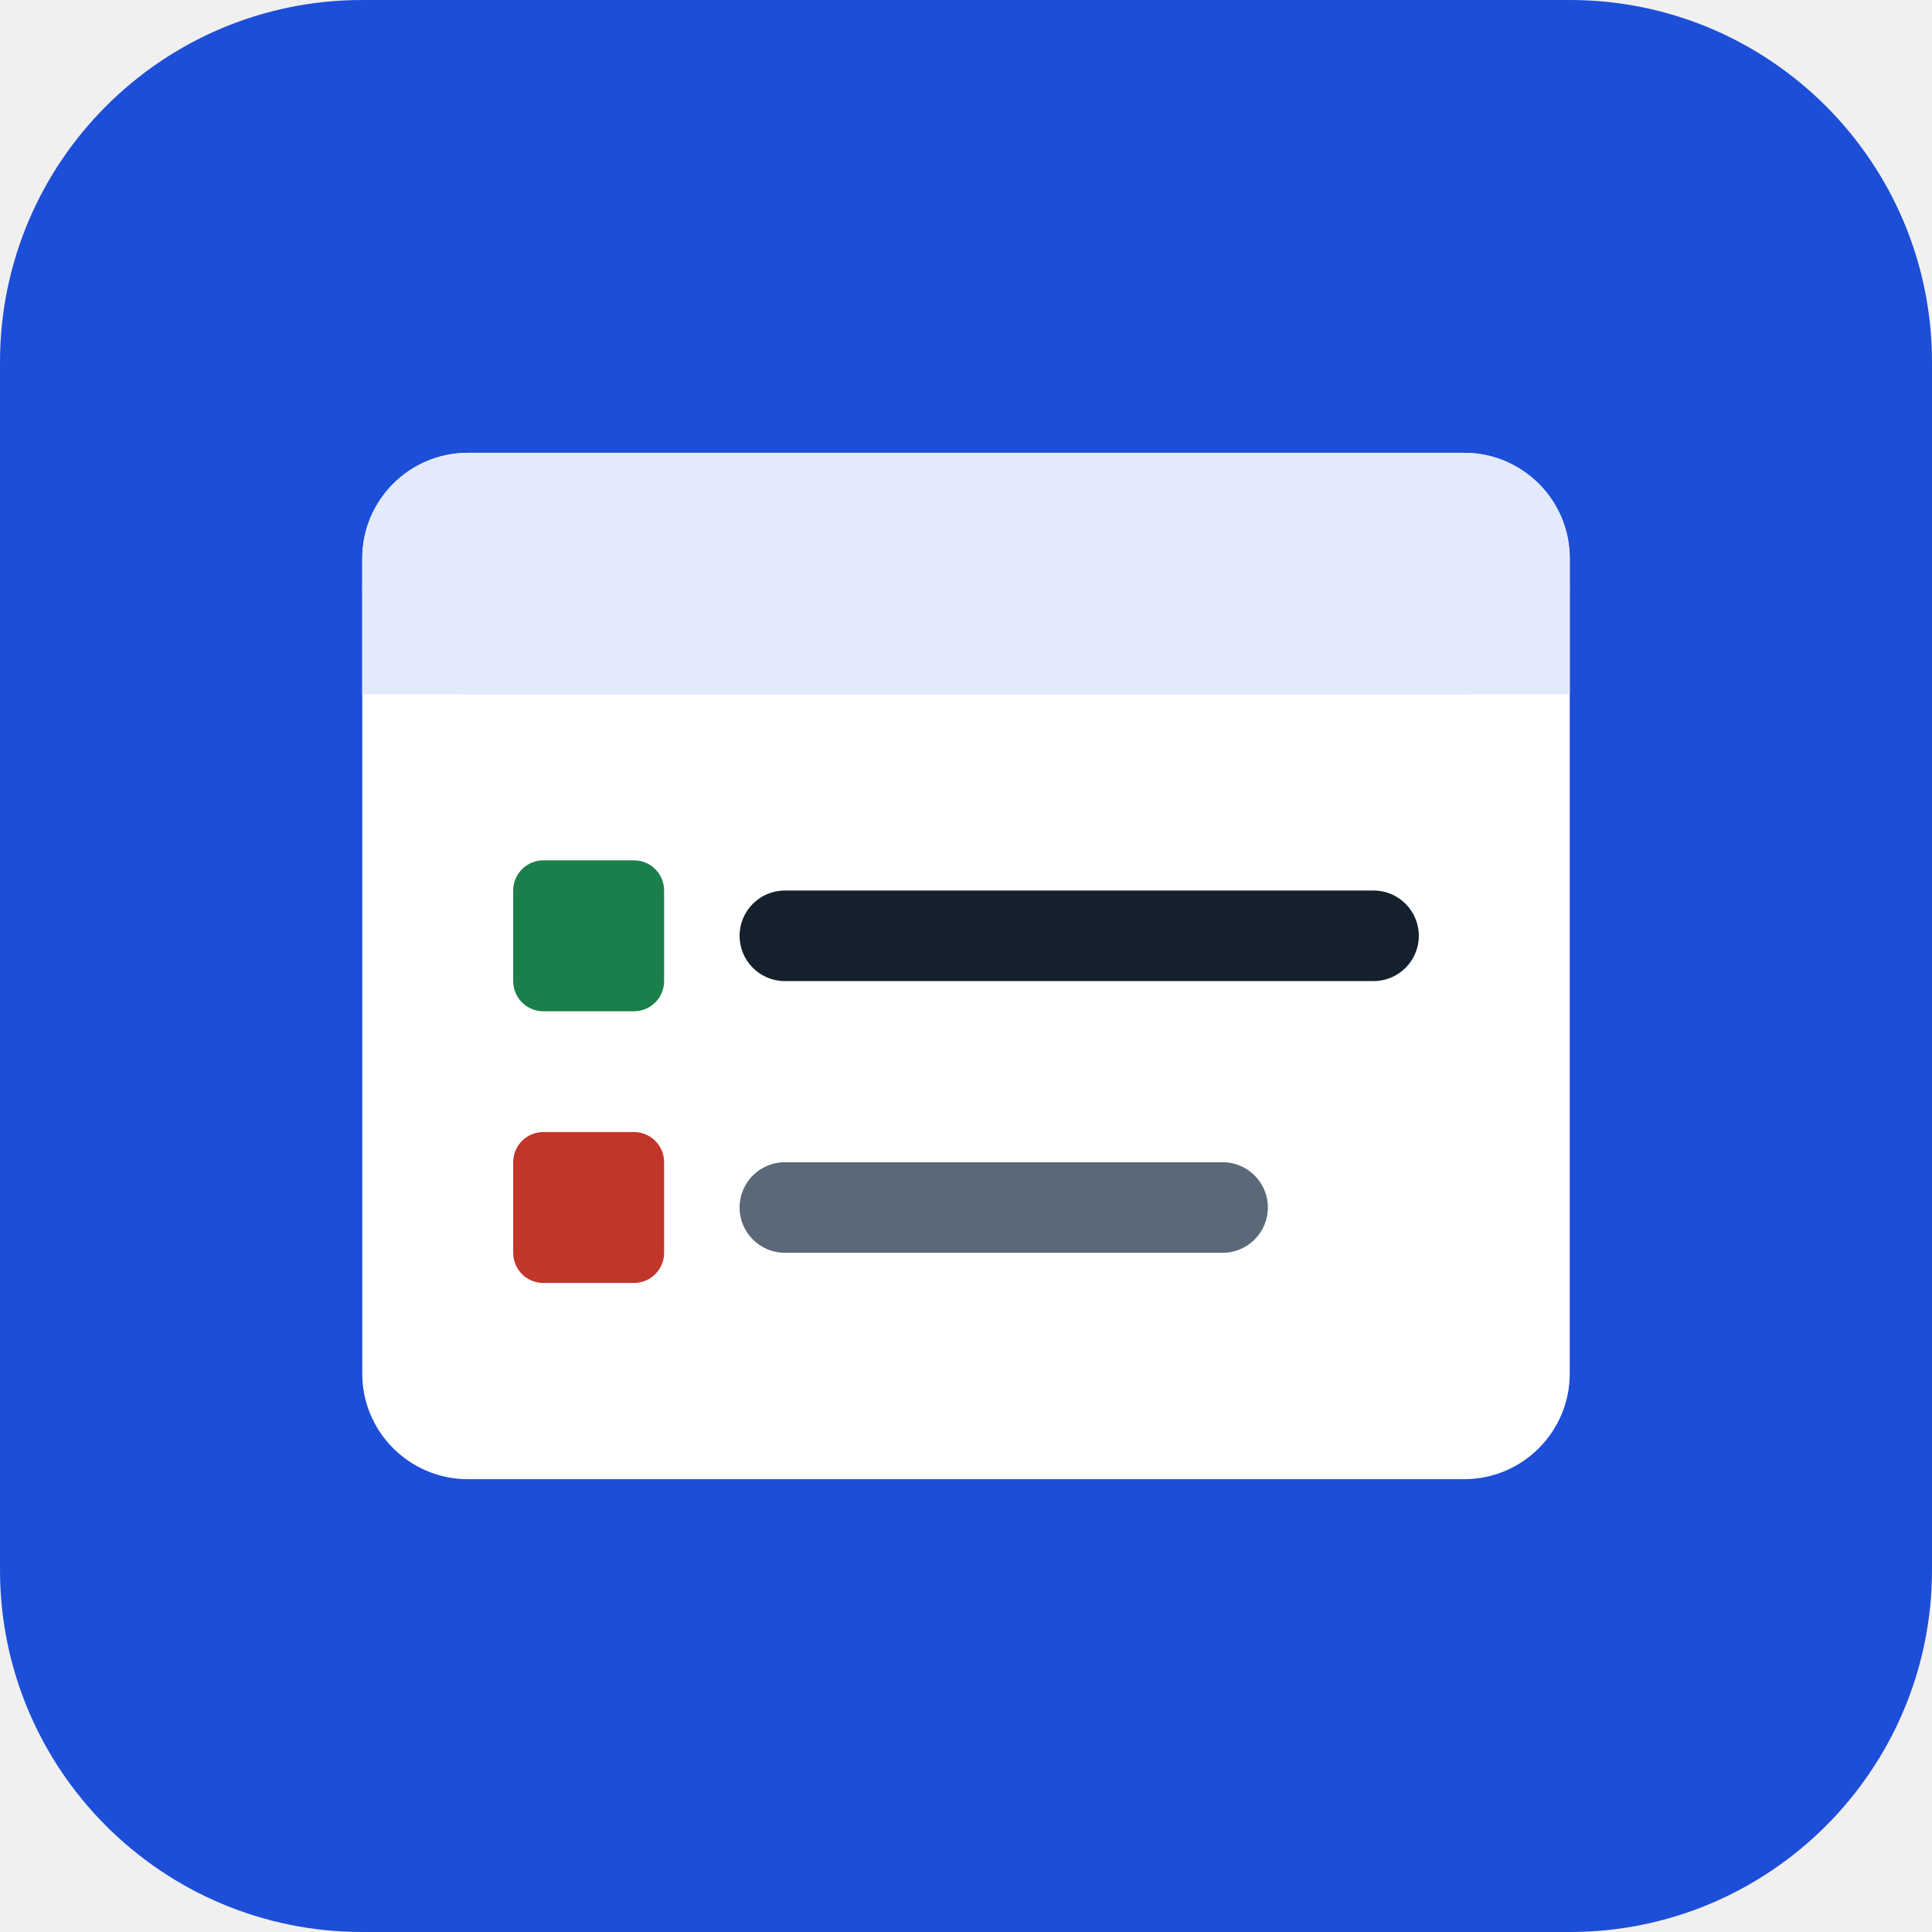
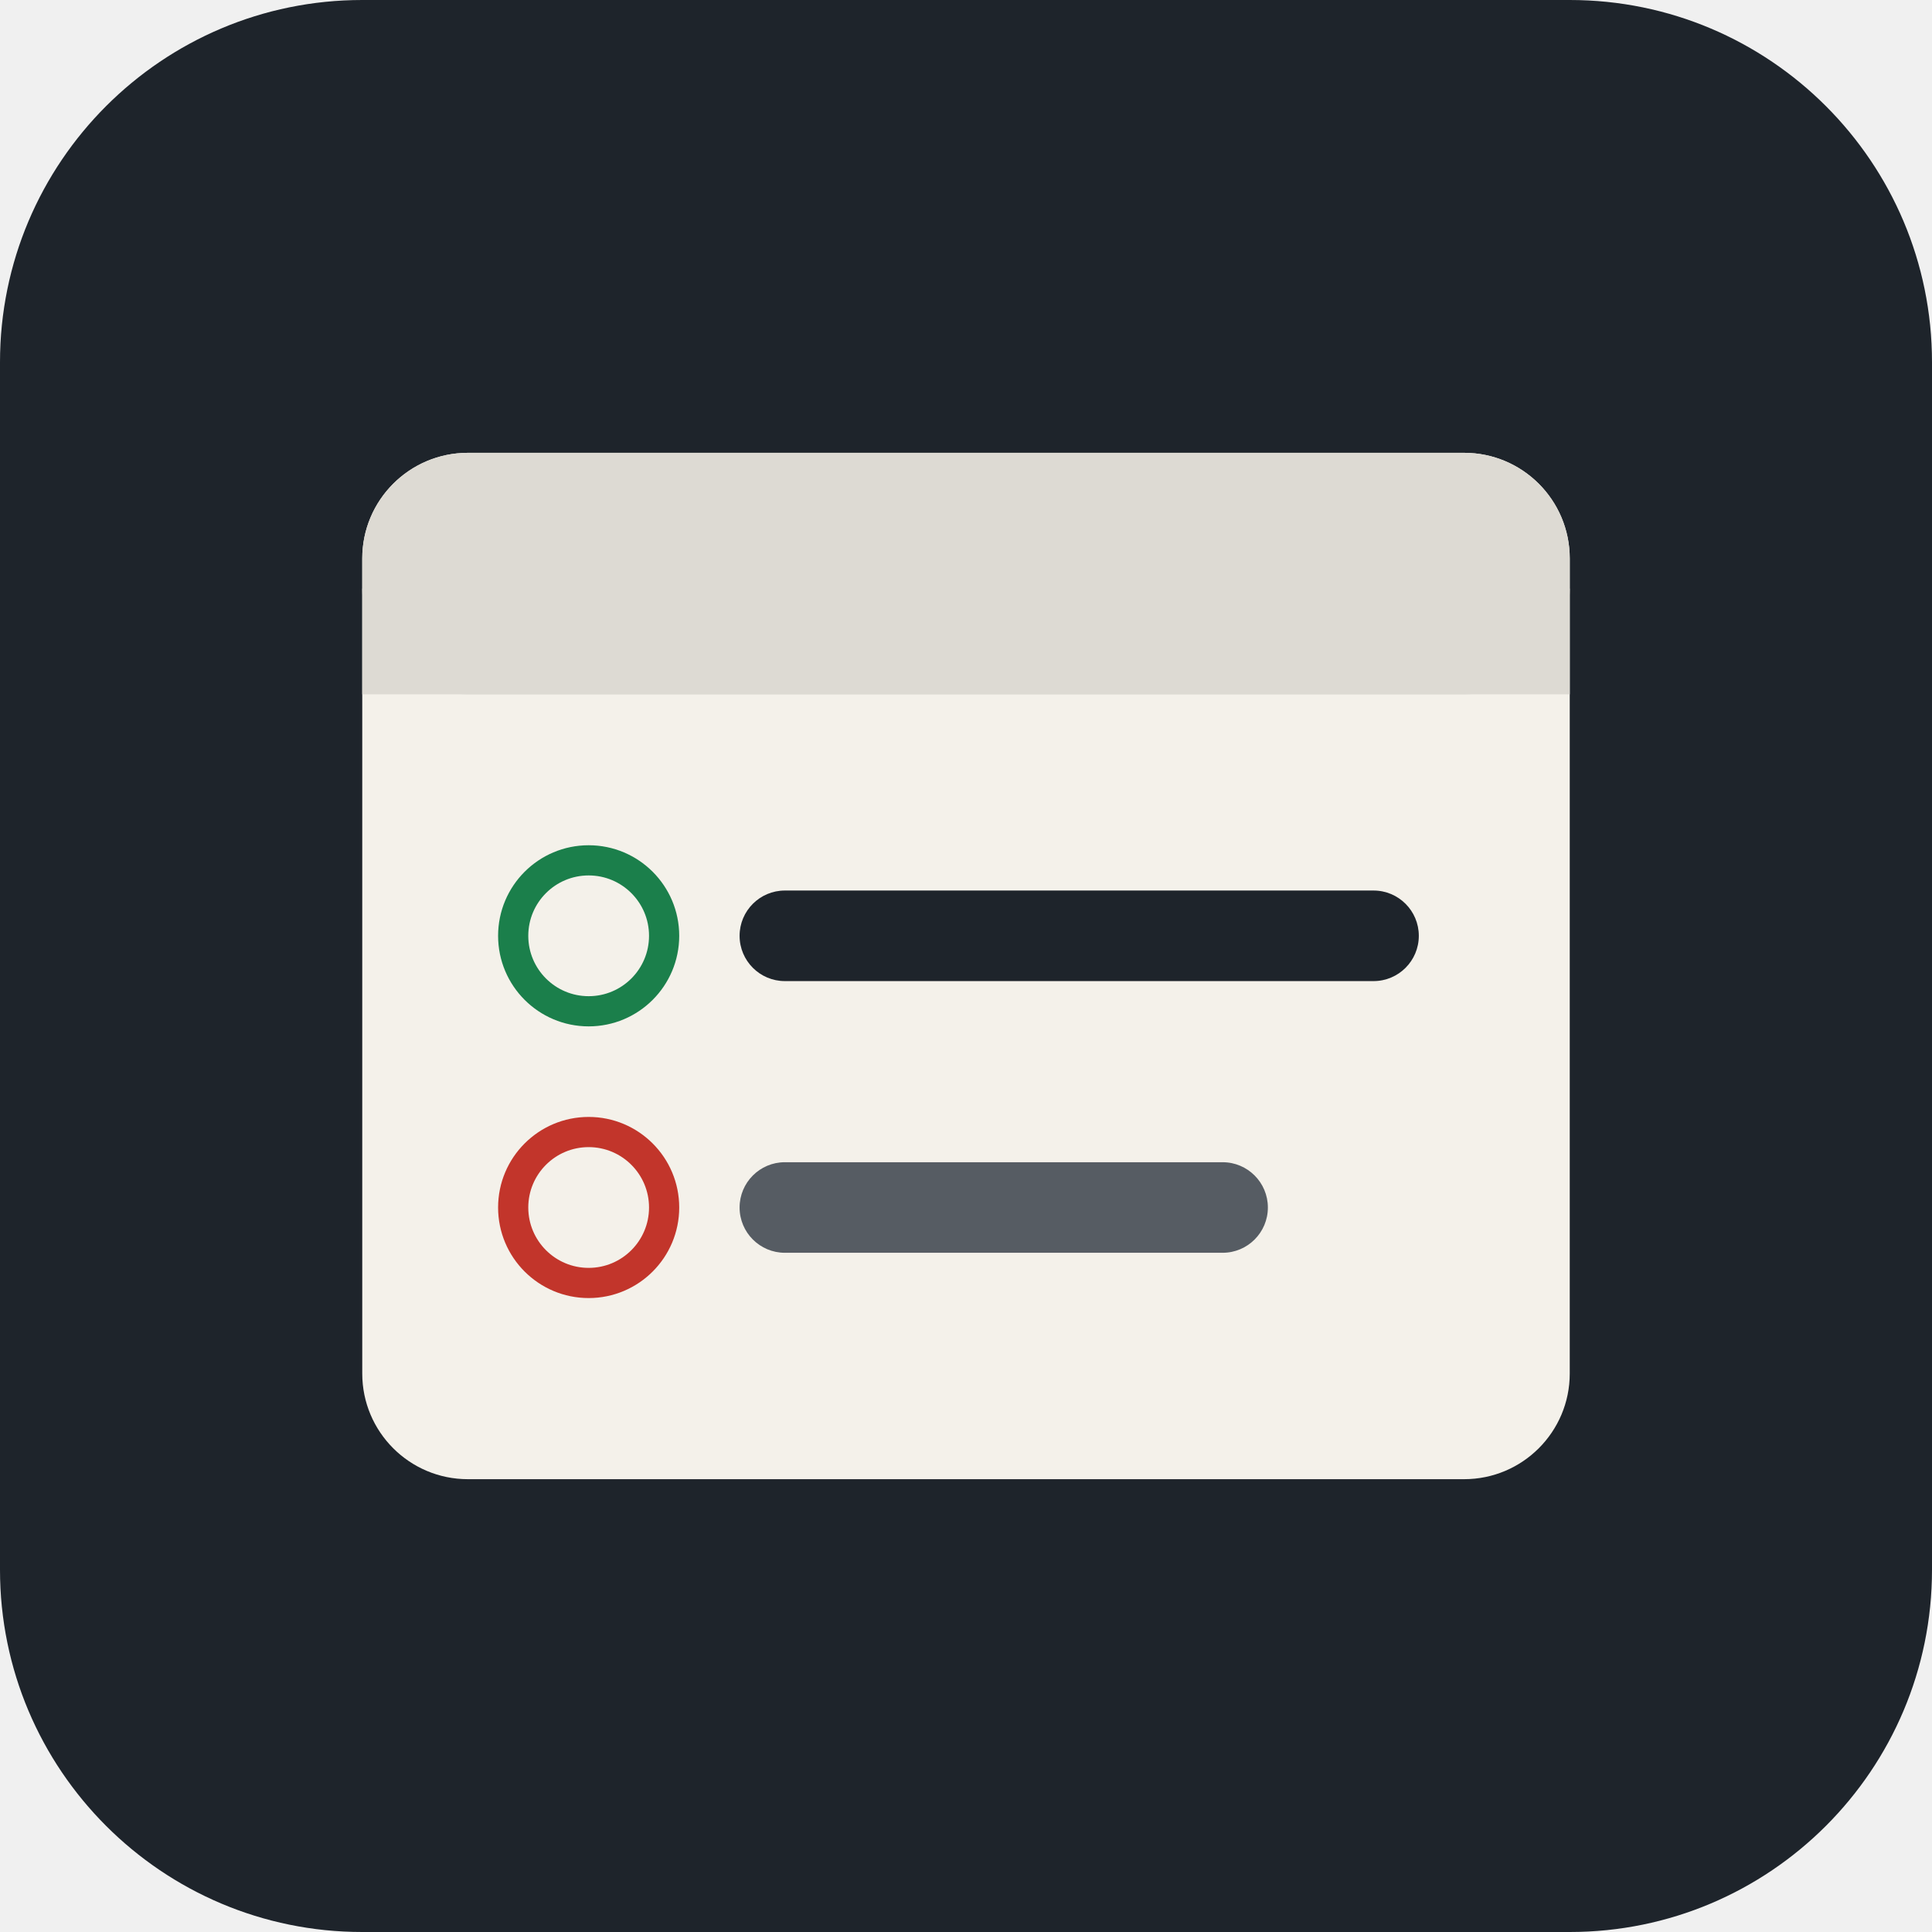
<svg xmlns="http://www.w3.org/2000/svg" viewBox="0 0 512 512">
-   <rect width="512" height="512" rx="96" fill="#1D4ED8" />
-   <rect x="96" y="120" width="320" height="272" rx="28" fill="#FFFFFF" />
-   <rect x="96" y="120" width="320" height="64" rx="28" fill="#E3EAFB" />
-   <rect x="96" y="156" width="320" height="28" fill="#E3EAFB" />
-   <rect x="136" y="228" width="40" height="40" rx="8" fill="#1B7F4B" />
-   <rect x="196" y="236" width="180" height="24" rx="12" fill="#14202C" />
-   <rect x="136" y="300" width="40" height="40" rx="8" fill="#C2352B" />
-   <rect x="196" y="308" width="140" height="24" rx="12" fill="#5A6878" />
+   <rect width="512" height="512" rx="96" fill="#1E242B" />
+   <rect x="96" y="120" width="320" height="272" rx="28" fill="#F4F1EA" />
+   <rect x="96" y="120" width="320" height="64" rx="28" fill="#DDDAD3" />
+   <rect x="96" y="156" width="320" height="28" fill="#DDDAD3" />
+   <circle cx="156" cy="248" r="20" fill="none" stroke="#1B7F4B" stroke-width="8" />
+   <rect x="196" y="236" width="180" height="24" rx="12" fill="#1E242B" />
+   <circle cx="156" cy="320" r="20" fill="none" stroke="#C2352B" stroke-width="8" />
+   <rect x="196" y="308" width="140" height="24" rx="12" fill="#565C63" />
</svg>
